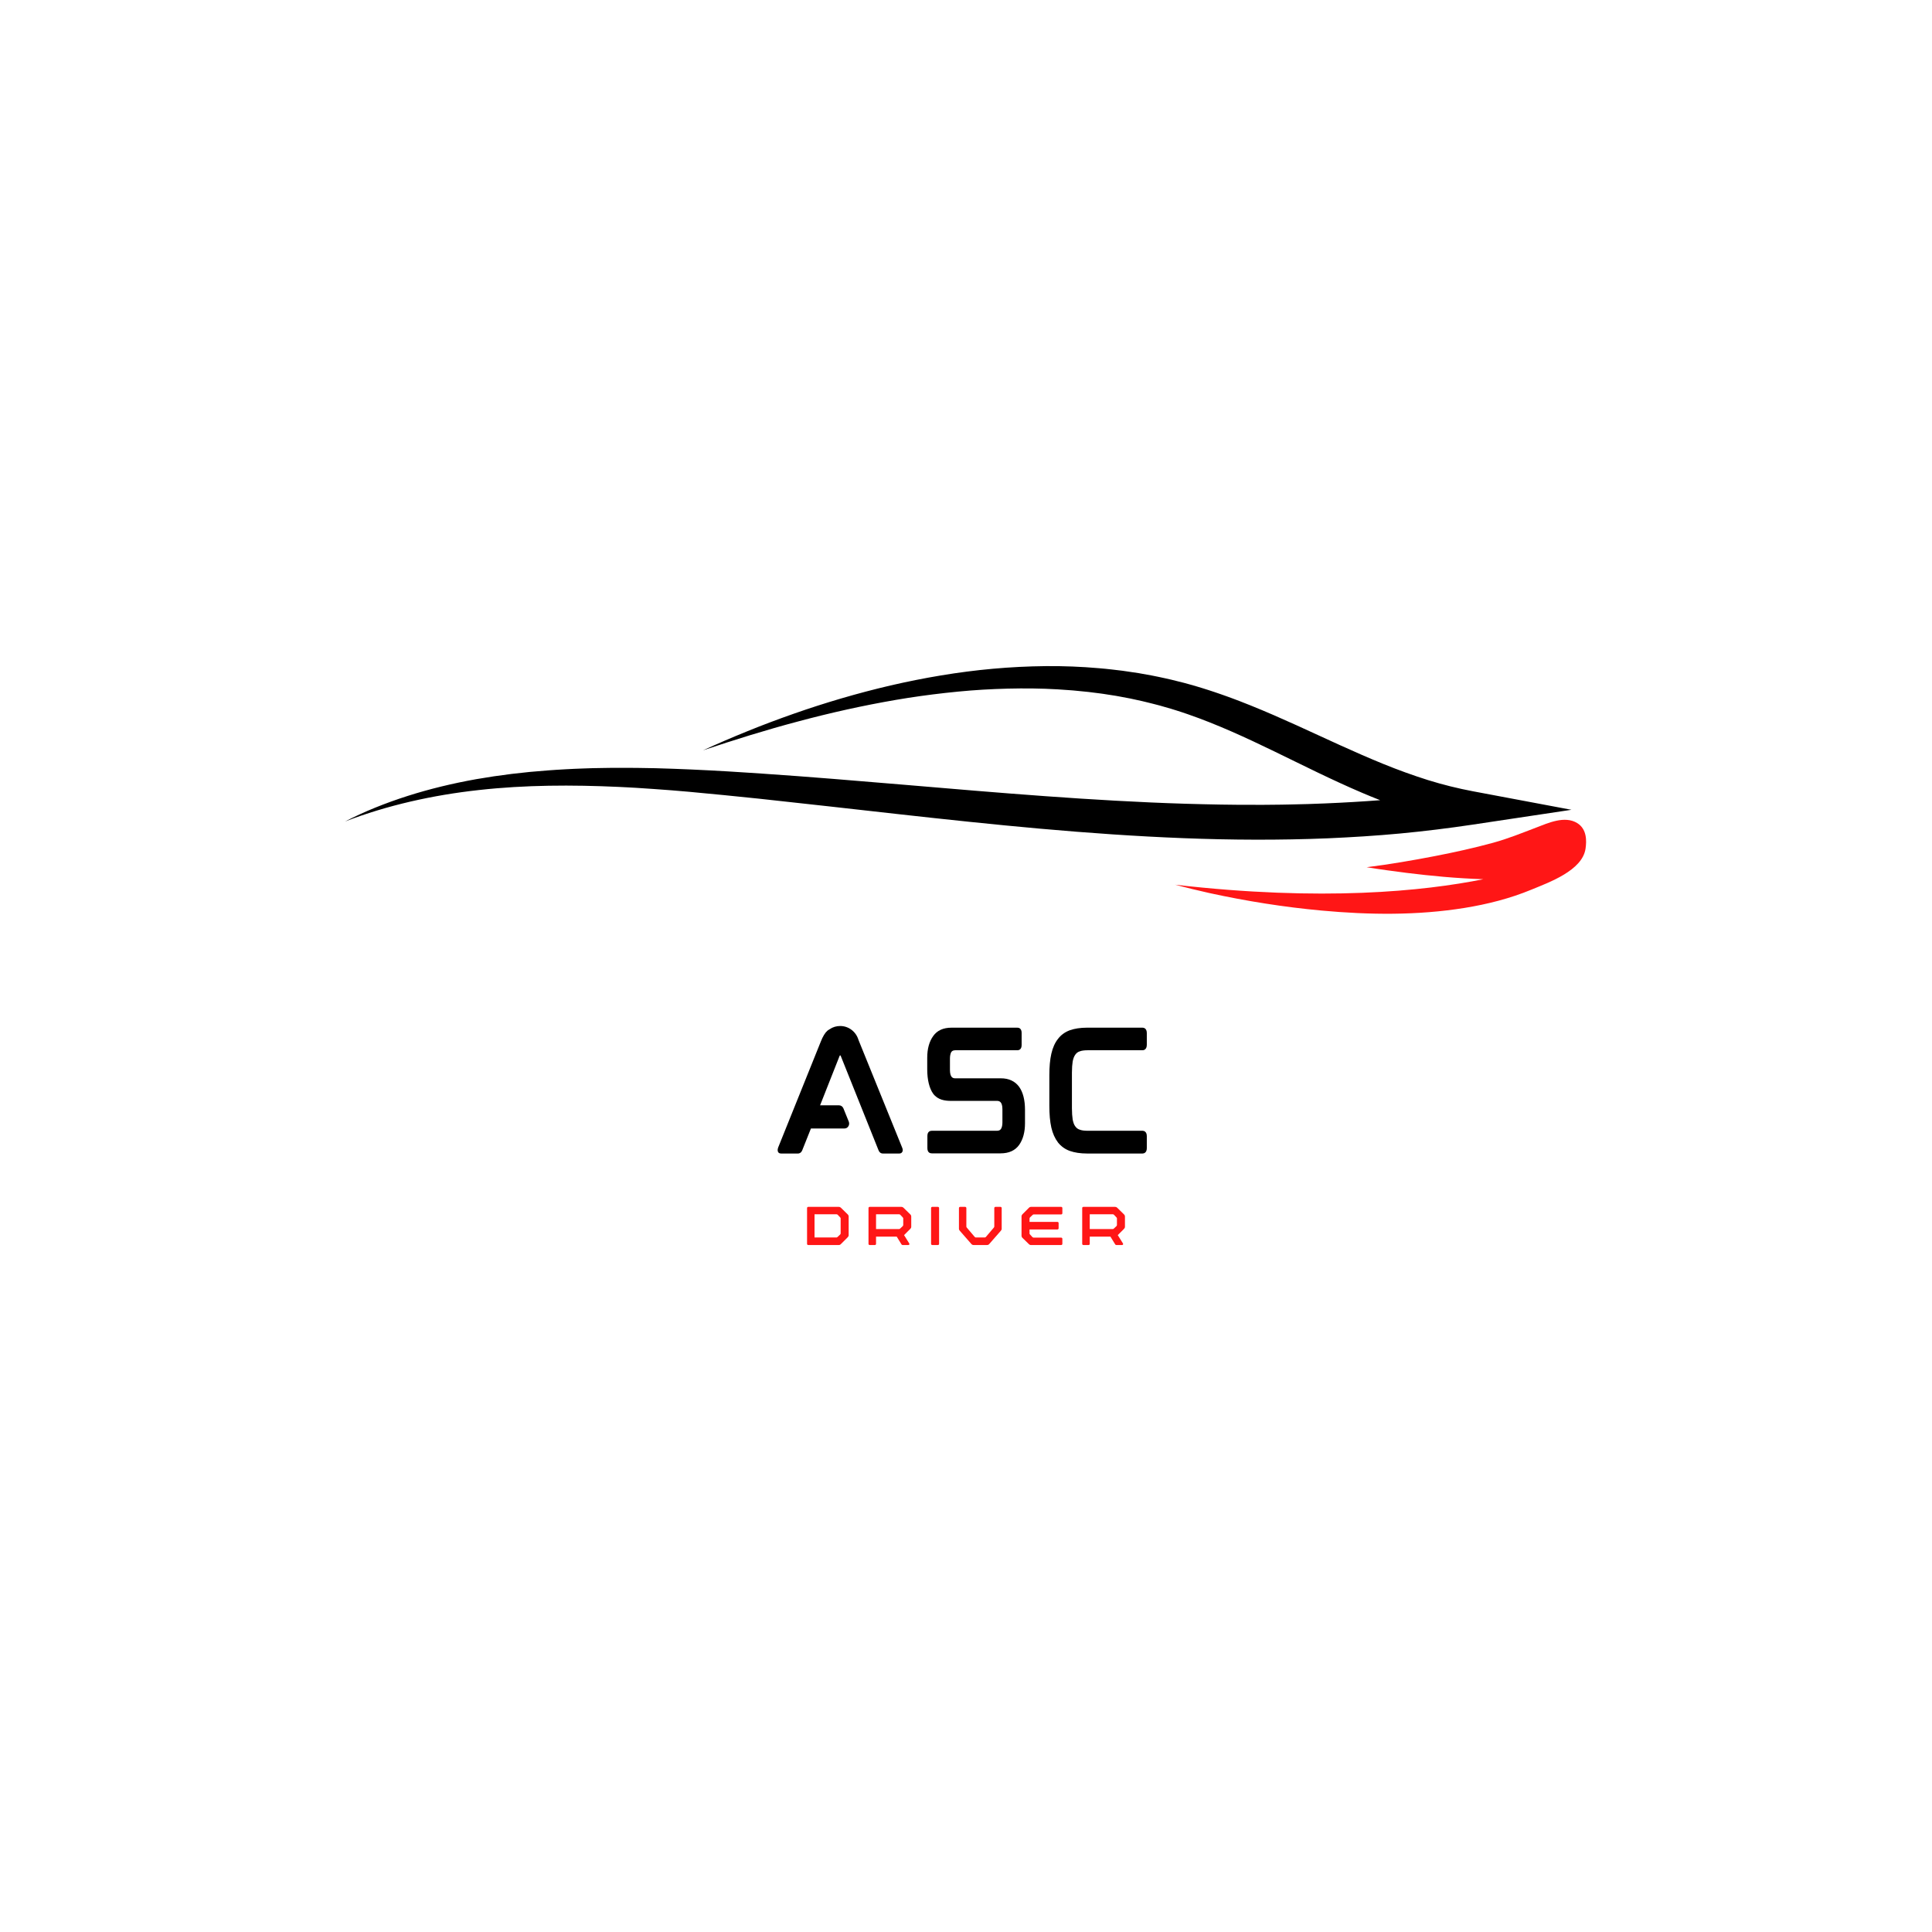
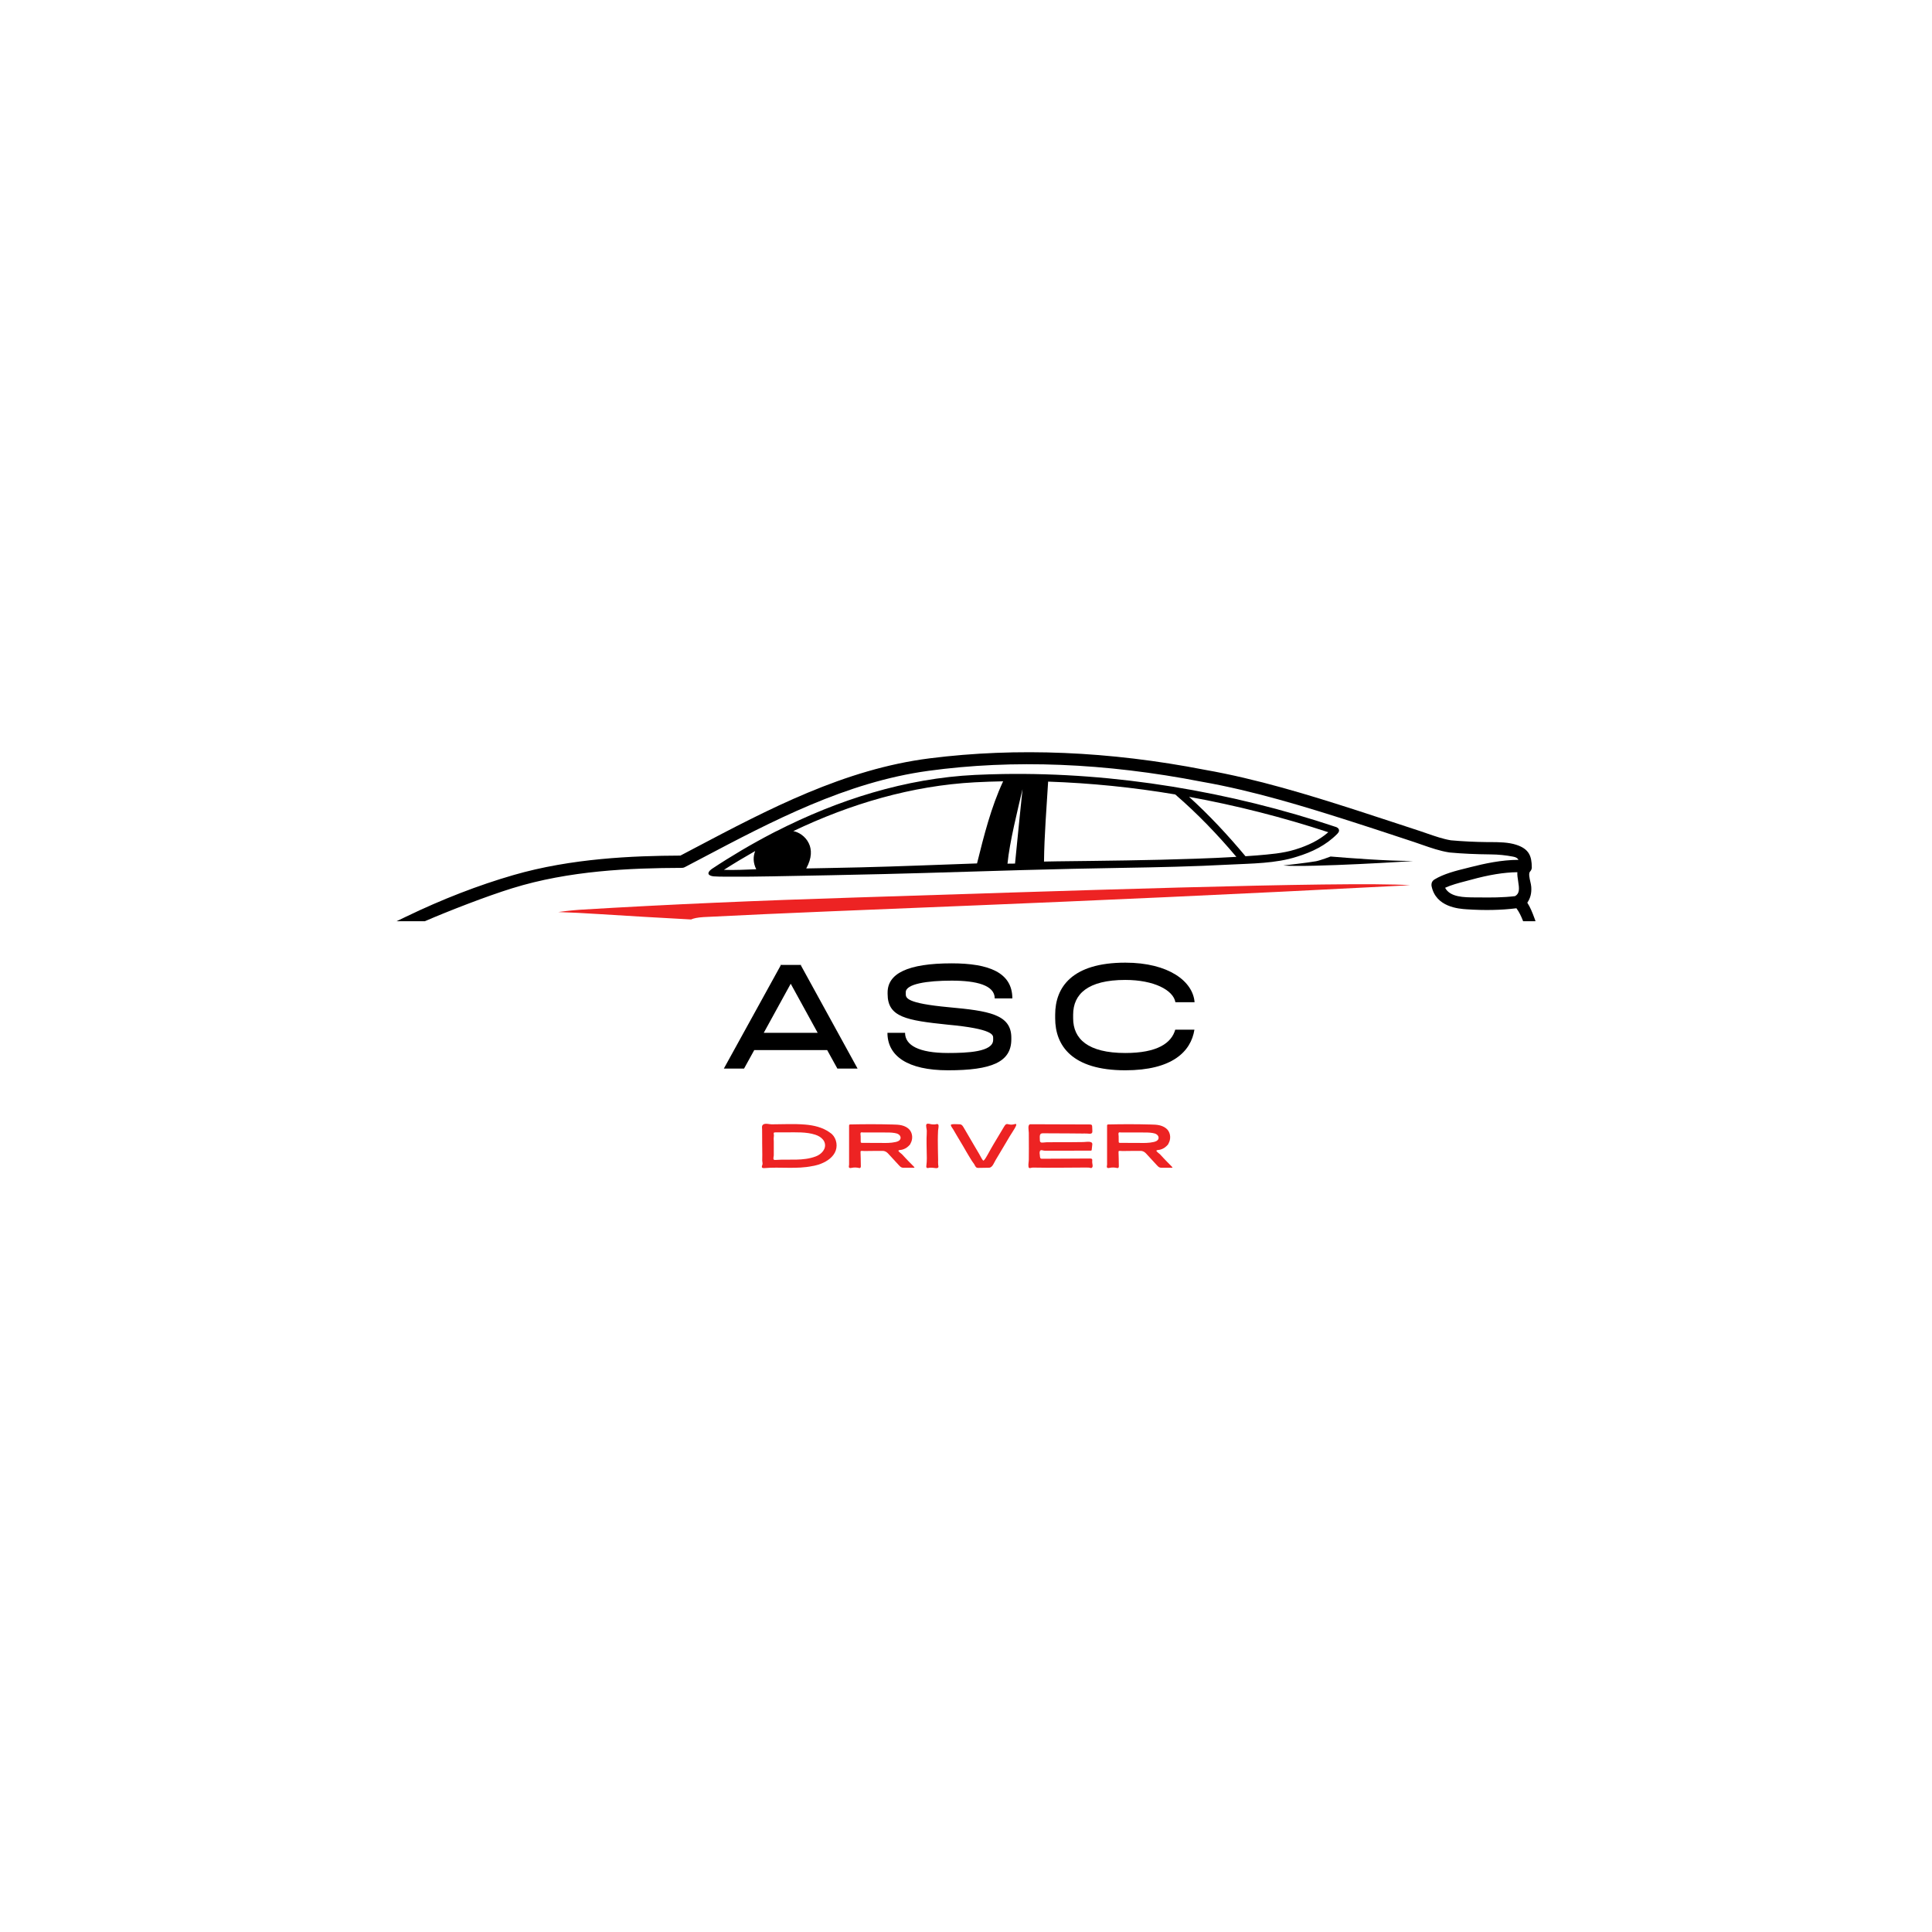
<svg xmlns="http://www.w3.org/2000/svg" width="500" zoomAndPan="magnify" viewBox="0 0 375 375" height="500" preserveAspectRatio="xMidYMid meet" version="1.0">
  <defs>
    <g />
-     <clipPath id="e7e8a56858">
-       <path d="M 66.883 129.266 L 306 129.266 L 306 163 L 66.883 163 Z M 66.883 129.266 " clip-rule="nonzero" />
+     <clipPath id="0175196ff3">
+       <path d="M 108 171 L 274 171 L 274 178.809 L 108 178.809 Z M 108 171 " clip-rule="nonzero" />
+     </clipPath>
+     <clipPath id="c50673c5d2">
+       <path d="M 76.766 146 L 298.016 146 L 298.016 178.809 L 76.766 178.809 Z M 76.766 146 " clip-rule="nonzero" />
    </clipPath>
  </defs>
-   <g clip-path="url(#e7e8a56858)">
-     <path fill="#000000" d="M 285.941 153.594 C 282.969 153.035 280.027 152.301 277.133 151.402 C 274.242 150.492 271.387 149.453 268.559 148.305 C 265.734 147.152 262.926 145.922 260.113 144.645 L 251.605 140.75 C 248.73 139.449 245.809 138.164 242.797 136.949 C 242.043 136.648 241.293 136.34 240.523 136.051 L 239.371 135.617 L 238.211 135.191 C 237.441 134.906 236.645 134.645 235.863 134.371 C 235.469 134.234 235.066 134.109 234.672 133.977 C 234.27 133.852 233.879 133.715 233.473 133.598 C 232.664 133.352 231.863 133.102 231.039 132.879 C 230.629 132.766 230.223 132.648 229.809 132.539 L 228.566 132.23 C 227.738 132.023 226.914 131.809 226.07 131.637 L 224.812 131.367 C 224.395 131.277 223.977 131.184 223.551 131.113 L 221.012 130.656 L 218.453 130.277 C 218.242 130.246 218.027 130.211 217.816 130.184 L 217.172 130.109 L 215.887 129.957 C 215.457 129.91 215.031 129.852 214.598 129.816 L 213.309 129.699 C 209.871 129.398 206.414 129.262 202.977 129.293 C 199.539 129.328 196.117 129.5 192.727 129.805 C 185.941 130.414 179.309 131.562 172.855 133.047 C 166.414 134.551 160.148 136.402 154.082 138.527 C 151.051 139.594 148.059 140.711 145.125 141.906 C 142.184 143.094 139.293 144.34 136.449 145.641 C 142.535 143.605 148.664 141.684 154.906 140.035 C 161.137 138.363 167.469 136.953 173.863 135.852 C 177.059 135.301 180.277 134.859 183.504 134.496 C 185.113 134.309 186.73 134.168 188.348 134.031 L 190.77 133.863 C 191.578 133.809 192.391 133.785 193.199 133.742 C 196.43 133.609 199.66 133.578 202.871 133.688 L 205.273 133.801 C 206.074 133.848 206.871 133.914 207.668 133.969 L 208.266 134.012 L 210.047 134.188 C 210.441 134.227 210.84 134.258 211.234 134.305 L 213.594 134.602 C 213.988 134.645 214.375 134.719 214.766 134.777 L 215.934 134.957 L 216.516 135.047 C 216.711 135.078 216.902 135.117 217.098 135.152 L 219.406 135.586 L 221.688 136.086 C 222.07 136.164 222.441 136.266 222.816 136.359 L 223.941 136.641 C 224.695 136.816 225.43 137.039 226.168 137.25 L 227.273 137.566 C 227.641 137.672 228.004 137.793 228.367 137.906 C 229.098 138.129 229.816 138.383 230.539 138.625 C 236.305 140.621 241.816 143.168 247.348 145.848 C 252.879 148.527 258.441 151.352 264.414 153.895 C 265.559 154.383 266.715 154.855 267.891 155.316 C 264.352 155.586 260.805 155.793 257.246 155.941 L 253.867 156.066 L 250.484 156.148 C 249.359 156.184 248.227 156.184 247.098 156.199 L 245.406 156.215 C 244.84 156.223 244.273 156.215 243.711 156.215 C 239.188 156.234 234.656 156.141 230.121 156.008 C 225.59 155.875 221.051 155.664 216.508 155.414 C 211.965 155.16 207.422 154.871 202.871 154.535 C 193.773 153.883 184.668 153.094 175.531 152.324 C 166.398 151.555 157.234 150.785 148.035 150.164 L 144.586 149.938 C 143.434 149.859 142.281 149.785 141.129 149.719 C 138.824 149.582 136.512 149.465 134.195 149.359 C 133.035 149.305 131.875 149.266 130.715 149.219 L 127.23 149.109 C 126.066 149.086 124.906 149.062 123.742 149.051 L 121.992 149.039 C 121.41 149.031 120.828 149.031 120.246 149.035 C 119.078 149.043 117.914 149.039 116.746 149.07 L 114.996 149.102 C 114.414 149.117 113.828 149.137 113.246 149.16 L 111.5 149.227 L 109.75 149.316 C 108.586 149.371 107.422 149.461 106.258 149.543 C 101.605 149.879 96.98 150.441 92.43 151.238 C 87.883 152.051 83.426 153.121 79.148 154.484 C 74.871 155.848 70.762 157.492 66.969 159.453 C 75.168 156.297 84.008 154.324 92.969 153.344 C 101.949 152.344 111.047 152.324 120.098 152.738 C 120.664 152.758 121.23 152.789 121.797 152.824 L 123.496 152.918 C 124.629 152.984 125.762 153.07 126.891 153.145 L 130.289 153.395 C 131.422 153.492 132.551 153.578 133.684 153.68 C 135.949 153.883 138.211 154.098 140.48 154.328 C 142.746 154.547 145.016 154.785 147.285 155.02 C 156.355 155.988 165.43 157.031 174.535 158.043 C 192.734 160.066 211.09 161.965 229.711 162.688 C 239.012 163.051 248.379 163.098 257.742 162.715 C 262.426 162.508 267.109 162.219 271.777 161.781 C 276.445 161.336 281.098 160.77 285.719 160.078 L 305.016 157.18 Z M 285.941 153.594 " fill-opacity="1" fill-rule="nonzero" />
+   <g clip-path="url(#0175196ff3)">
+     <path fill="#ed2323" d="M 116.117 177.414 C 122.133 177.789 128.133 178.156 134.137 178.469 C 134.648 178.234 135.41 178.082 136.543 178.008 C 167.406 176.43 202.008 175.547 273.688 171.82 C 261.23 170.984 202.34 173.066 165.488 174.223 C 147.793 174.777 130.09 175.516 112.414 176.59 C 112.09 176.598 110.32 176.762 108.355 177.027 C 110.957 177.113 113.551 177.246 116.117 177.414 Z M 116.117 177.414 " fill-opacity="1" fill-rule="nonzero" />
  </g>
-   <path fill="#ff1616" d="M 234.738 173.34 C 241.93 174.91 249.223 176.07 256.551 176.742 C 265.746 177.586 275.113 177.703 284.25 176.23 C 288.691 175.512 293.094 174.402 297.258 172.676 C 300.676 171.262 307.141 168.965 307.754 164.719 C 307.973 163.215 308.031 160.938 306.141 159.762 C 303.699 158.25 300.43 159.773 298.145 160.641 C 295.418 161.68 292.73 162.781 289.789 163.586 C 286.109 164.594 282.305 165.43 278.465 166.176 C 274.133 167.012 269.723 167.766 265.27 168.328 C 267.469 168.695 271.121 169.188 273.094 169.434 C 275.457 169.727 277.832 169.984 280.219 170.191 C 282.727 170.41 285.324 170.57 287.918 170.656 C 276.363 172.977 256.688 175.012 228.074 171.723 C 230.32 172.301 232.566 172.863 234.738 173.34 Z M 234.738 173.34 " fill-opacity="1" fill-rule="nonzero" />
+   <g clip-path="url(#c50673c5d2)">
+     <path fill="#000000" d="M 297.824 178.188 C 297.438 177.148 297.043 176.133 296.449 175.211 C 297.055 174.328 297.301 173.348 297.215 172.141 C 297.18 171.801 297.121 171.469 297.035 171.137 C 296.875 170.449 296.664 169.5 296.98 169.176 L 297.016 169.137 C 297.148 168.996 297.238 168.832 297.285 168.645 C 297.301 168.57 297.312 168.5 297.32 168.434 L 297.32 168.34 C 297.301 166.184 296.801 164.785 294.32 163.977 C 292.758 163.465 290.918 163.457 289.293 163.449 L 288.633 163.449 C 286.258 163.426 283.887 163.305 281.633 163.105 C 280.102 162.855 278.555 162.316 277.059 161.801 C 276.57 161.625 276.086 161.461 275.605 161.301 C 274.094 160.812 272.578 160.309 271.066 159.809 C 268.527 158.973 265.895 158.105 263.293 157.27 C 253.988 154.277 244.039 151.207 233.832 149.414 C 215.332 145.809 197.379 145.059 180.484 147.188 C 163.91 149.277 149.125 157.078 134.832 164.613 L 132.066 166.07 C 122.887 166.109 110.938 166.582 99.652 169.852 C 92.848 171.82 85.844 174.535 78.82 177.922 L 76.93 178.832 L 82.434 178.82 L 82.52 178.785 C 87.137 176.789 94.426 173.957 99.434 172.406 C 110.492 168.977 122.285 168.484 132.359 168.453 C 132.555 168.453 132.738 168.41 132.91 168.32 L 132.941 168.301 C 133.977 167.758 135.008 167.219 136.035 166.676 C 149.895 159.363 164.23 151.805 180.188 149.621 C 196.664 147.367 214.523 148.078 233.289 151.738 C 243.305 153.496 253.277 156.566 262.633 159.559 C 265.477 160.465 268.355 161.414 271.141 162.336 L 274.504 163.445 L 276.074 163.988 C 277.738 164.566 279.465 165.168 281.211 165.441 L 281.297 165.453 L 281.43 165.473 C 283.797 165.691 286.395 165.812 289.387 165.84 C 290.84 165.852 292.285 166 293.711 166.277 C 294.289 166.383 294.582 166.59 294.734 166.895 C 291.418 166.906 288.191 167.609 285.445 168.305 L 284.68 168.5 C 282.609 169.008 280.262 169.594 278.422 170.707 C 278.066 170.926 277.859 171.277 277.852 171.637 C 277.84 171.762 277.848 171.887 277.871 172.012 C 278.707 176.086 283.172 176.391 284.637 176.492 C 288.133 176.73 291.398 176.664 294.336 176.293 C 294.891 177.039 295.262 177.871 295.527 178.535 L 295.648 178.832 L 298.062 178.832 Z M 294.07 173.938 C 291.754 174.223 289.348 174.223 286.875 174.188 L 286.336 174.188 C 284.152 174.176 281.473 174.164 280.492 172.32 C 281.699 171.762 283.078 171.402 284.414 171.051 L 285.469 170.773 C 288.996 169.797 291.895 169.328 294.516 169.293 C 294.48 169.852 294.582 170.449 294.672 171.039 C 294.906 172.492 294.984 173.426 294.07 173.938 Z M 294.07 173.938 " fill-opacity="1" fill-rule="nonzero" />
+   </g>
+   <path fill="#000000" d="M 258.266 166.25 C 258.266 166.25 256.305 167 255.449 167.164 C 254.008 167.438 249.074 167.992 249.074 167.992 C 254.035 168.418 275.086 167.113 274.164 167.113 C 269.191 167.113 262.141 166.574 258.266 166.25 Z M 258.266 166.25 " fill-opacity="1" fill-rule="nonzero" />
+   <path fill="#000000" d="M 259.566 161.852 C 260.348 161.055 259.586 160.613 259.375 160.539 C 238.812 153.652 216.488 149.887 194.688 150.238 C 192.875 150.273 191.066 150.324 189.266 150.41 C 175.809 151.062 162.672 155.227 150.645 161.363 L 150.625 161.363 C 150.395 161.473 150.16 161.594 149.941 161.715 C 145.891 163.824 141.961 166.141 138.156 168.664 C 137.148 169.398 137.359 169.949 138.473 170.098 C 139.727 170.195 141.691 170.148 143.258 170.164 C 145.219 170.191 153.055 170.051 161.156 169.883 C 168.203 169.738 175.445 169.574 179.211 169.453 C 192.059 169.062 204.879 168.656 217.734 168.453 C 224.699 168.34 231.664 168.191 238.613 167.82 C 242.887 167.598 247.633 167.617 251.738 166.281 C 254.703 165.375 257.371 164.074 259.566 161.852 Z M 140.512 168.836 C 142.496 167.57 144.52 166.355 146.578 165.184 C 146.16 166.258 146.16 167.457 146.785 168.723 C 144.723 168.789 142.594 168.922 140.512 168.836 Z M 189.641 167.59 C 182.105 167.848 174.57 168.172 167.027 168.352 L 161.133 168.477 L 156.488 168.566 C 157.621 166.523 157.57 164.883 156.992 163.691 C 156.324 162.277 154.949 161.48 153.977 161.32 C 165.059 156.023 176.996 152.492 189.254 151.844 C 191.066 151.75 192.891 151.684 194.707 151.652 C 192.363 156.672 190.973 162.242 189.641 167.59 Z M 197.016 167.621 L 195.555 167.637 C 195.941 163.535 197.539 157.168 198.473 153.164 C 198.473 153.164 197.387 163.648 197.016 167.621 Z M 232.066 166.676 C 223.094 166.992 214.113 167.078 205.141 167.184 L 202.641 167.23 C 202.699 162.051 203.137 156.879 203.441 151.711 C 211.723 151.992 219.949 152.824 228.121 154.203 C 228.137 154.223 228.156 154.242 228.176 154.258 C 232.418 157.914 236.352 162.023 239.98 166.316 C 237.34 166.477 234.699 166.582 232.066 166.676 Z M 243.926 166.039 C 243.203 166.098 242.473 166.145 241.746 166.195 C 238.367 162.145 234.723 158.219 230.793 154.664 C 239.961 156.336 248.969 158.625 257.824 161.535 C 255.957 163.16 253.781 164.16 251.367 164.902 C 248.953 165.645 246.395 165.824 243.926 166.039 Z M 243.926 166.039 " fill-opacity="1" fill-rule="nonzero" />
  <g fill="#000000" fill-opacity="1">
-     <g transform="translate(148.5491, 223.8652)">
+     <g transform="translate(140.3324, 207.4064)">
      <g>
-         <path d="M 18.234 -21.641 C 18.176 -21.789 18.117 -21.965 18.059 -22.086 C 17.586 -23.625 16.164 -24.719 14.535 -24.719 C 13.797 -24.719 13.086 -24.512 12.492 -24.098 C 12.316 -24.008 12.168 -23.891 12.047 -23.801 C 11.605 -23.418 11.16 -22.707 10.746 -21.641 L 2.488 -1.125 C 2.398 -0.859 2.367 -0.594 2.426 -0.414 C 2.457 -0.238 2.605 0.031 3.078 0.031 L 6.336 0.031 C 6.719 0.031 7.016 -0.207 7.164 -0.594 L 8.852 -4.824 L 15.336 -4.824 C 15.66 -4.824 15.957 -4.973 16.105 -5.238 C 16.281 -5.477 16.312 -5.801 16.223 -6.098 L 15.156 -8.734 C 15.008 -9.09 14.684 -9.324 14.297 -9.324 L 10.629 -9.324 L 14.418 -18.918 C 14.445 -18.977 14.477 -19.004 14.477 -19.004 L 14.594 -19.004 C 14.594 -19.004 14.594 -19.004 14.625 -18.945 L 21.965 -0.621 C 22.113 -0.207 22.41 0.031 22.824 0.031 L 25.992 0.031 C 26.465 0.031 26.582 -0.266 26.645 -0.414 C 26.703 -0.594 26.672 -0.859 26.555 -1.125 Z M 18.234 -21.641 " />
+         <path d="M 22.199 0 L 26.121 0 L 15.125 -20.02 L 15.156 -20.121 L 11.133 -20.121 L 11.199 -20.02 L 0.168 0 L 4.09 0 L 6.07 -3.59 L 20.219 -3.59 Z M 7.914 -6.941 L 13.145 -16.465 L 18.375 -6.941 Z M 7.914 -6.941 " />
      </g>
    </g>
  </g>
  <g fill="#000000" fill-opacity="1">
-     <g transform="translate(177.6075, 223.8652)">
+     <g transform="translate(169.5689, 207.4064)">
      <g>
-         <path d="M 16.668 -14.566 L 7.785 -14.566 C 7.34 -14.566 6.777 -14.742 6.777 -16.191 L 6.777 -18.383 C 6.777 -18.918 6.867 -19.332 7.016 -19.629 C 7.133 -19.805 7.312 -20.012 7.816 -20.012 L 19.863 -20.012 C 20.102 -20.012 20.691 -20.102 20.691 -21.02 L 20.691 -23.387 C 20.691 -24.305 20.102 -24.395 19.863 -24.395 L 7.105 -24.395 C 5.477 -24.395 4.293 -23.859 3.523 -22.766 C 2.754 -21.699 2.367 -20.277 2.367 -18.562 L 2.367 -16.312 C 2.367 -14.27 2.781 -12.609 3.523 -11.574 C 4.441 -10.359 5.801 -10.184 7.047 -10.184 L 15.926 -10.184 C 16.371 -10.184 16.961 -10.008 16.961 -8.555 L 16.961 -6.008 C 16.961 -5.477 16.875 -5.062 16.695 -4.766 C 16.578 -4.59 16.398 -4.383 15.898 -4.383 L 3.258 -4.383 C 2.988 -4.383 2.398 -4.293 2.398 -3.375 L 2.398 -1.008 C 2.398 -0.09 2.988 0 3.258 0 L 16.609 0 C 18.234 0 19.449 -0.562 20.219 -1.656 C 20.961 -2.723 21.344 -4.113 21.344 -5.832 L 21.344 -8.438 C 21.344 -10.359 20.961 -11.871 20.191 -12.938 C 19.391 -14.004 18.207 -14.566 16.668 -14.566 Z M 16.668 -14.566 " />
+         <path d="M 23.508 -13.613 L 26.926 -13.613 C 26.926 -18.645 22.367 -20.422 15.156 -20.422 C 6.605 -20.422 2.715 -18.441 2.715 -14.754 L 2.715 -14.484 C 2.715 -9.961 6.371 -9.355 14.418 -8.516 C 23.172 -7.711 23.203 -6.504 23.203 -5.969 L 23.203 -5.566 C 23.203 -3.219 18.176 -3.02 14.453 -3.02 C 8.754 -3.02 6.102 -4.527 6.102 -6.941 L 2.684 -6.941 C 2.684 -2.449 6.574 0.336 14.453 0.336 C 22.871 0.336 26.727 -1.242 26.727 -5.668 L 26.727 -6.004 C 26.727 -10.562 22.23 -11.199 14.621 -11.902 C 6.27 -12.676 6.238 -13.715 6.238 -14.52 L 6.238 -14.82 C 6.238 -16.43 10.395 -17.066 15.156 -17.066 C 19.918 -17.066 23.508 -16.195 23.508 -13.613 Z M 23.508 -13.613 " />
      </g>
    </g>
  </g>
  <g fill="#000000" fill-opacity="1">
-     <g transform="translate(201.3098, 223.8652)">
+     <g transform="translate(202.1246, 207.4064)">
      <g>
-         <path d="M 20.457 -24.395 L 9.68 -24.395 C 8.379 -24.395 7.254 -24.215 6.336 -23.891 C 5.387 -23.535 4.617 -22.973 4.055 -22.23 C 3.465 -21.492 3.02 -20.516 2.754 -19.332 C 2.488 -18.176 2.367 -16.754 2.367 -15.129 L 2.367 -9.266 C 2.367 -7.609 2.488 -6.188 2.754 -5.004 C 3.02 -3.848 3.465 -2.871 4.055 -2.102 C 4.648 -1.363 5.418 -0.801 6.336 -0.473 C 7.254 -0.148 8.379 0.031 9.68 0.031 L 20.457 0.031 C 20.691 0.031 21.285 -0.09 21.285 -1.008 L 21.285 -3.344 C 21.285 -4.262 20.691 -4.383 20.457 -4.383 L 9.828 -4.383 C 9.207 -4.383 8.672 -4.441 8.289 -4.59 C 7.902 -4.707 7.637 -4.914 7.402 -5.238 C 7.164 -5.535 7.016 -5.98 6.898 -6.543 C 6.809 -7.133 6.75 -7.875 6.75 -8.762 L 6.75 -15.66 C 6.75 -16.547 6.809 -17.289 6.898 -17.852 C 7.016 -18.414 7.164 -18.828 7.402 -19.152 C 7.637 -19.48 7.902 -19.688 8.289 -19.805 C 8.672 -19.953 9.207 -20.012 9.828 -20.012 L 20.457 -20.012 C 20.691 -20.012 21.285 -20.129 21.285 -21.078 L 21.285 -23.355 C 21.285 -24.273 20.691 -24.395 20.457 -24.395 Z M 20.457 -24.395 " />
+         <path d="M 16.297 0.336 C 25.383 0.336 29.039 -3.285 29.711 -7.543 L 25.988 -7.543 C 25.25 -4.93 22.5 -3.02 16.297 -3.02 C 9.02 -3.02 6.172 -5.77 6.172 -9.758 L 6.172 -10.461 C 6.172 -14.453 9.02 -17.203 16.297 -17.203 C 21.863 -17.203 25.617 -15.223 26.02 -12.875 L 29.742 -12.875 C 29.441 -16.898 24.746 -20.555 16.297 -20.555 C 5.934 -20.555 2.684 -15.762 2.684 -10.461 L 2.684 -9.758 C 2.684 -4.461 5.934 0.336 16.297 0.336 Z M 16.297 0.336 " />
      </g>
    </g>
  </g>
-   <g fill="#ff1616" fill-opacity="1">
-     <g transform="translate(156.2044, 241.6591)">
+   <g fill="#ed2323" fill-opacity="1">
+     <g transform="translate(146.7955, 226.6416)">
      <g>
-         <path d="M 8.34 -5.941 L 7.008 -7.246 C 6.902 -7.348 6.77 -7.406 6.621 -7.406 L 0.668 -7.406 C 0.547 -7.406 0.445 -7.305 0.445 -7.188 L 0.445 -0.223 C 0.445 -0.105 0.547 0 0.668 0 L 6.578 0 C 6.758 0 6.875 -0.043 7.008 -0.18 L 8.34 -1.512 C 8.43 -1.602 8.52 -1.75 8.52 -1.895 L 8.52 -5.496 C 8.52 -5.688 8.461 -5.824 8.34 -5.941 Z M 6.965 -2.281 C 6.965 -2.18 6.934 -2.105 6.859 -2.031 L 6.387 -1.586 C 6.297 -1.496 6.238 -1.465 6.164 -1.465 L 1.895 -1.465 L 1.895 -5.969 L 6.148 -5.969 C 6.254 -5.969 6.328 -5.941 6.398 -5.867 L 6.844 -5.395 L 6.918 -5.305 C 6.949 -5.258 6.965 -5.215 6.965 -5.156 Z M 6.965 -2.281 " />
+         <path d="M 1.152 0.012 C 0.961 -0.156 1.188 -0.48 1.211 -0.695 C 1.234 -0.926 1.152 -1.141 1.152 -1.379 C 1.152 -1.766 1.164 -2.148 1.164 -2.52 C 1.152 -3.277 1.141 -4.043 1.141 -4.801 L 1.141 -5.398 C 1.141 -6.086 1.129 -6.758 1.129 -7.441 C 1.117 -7.766 1.031 -8.148 1.332 -8.363 C 1.754 -8.676 2.508 -8.41 2.988 -8.41 C 5.148 -8.41 7.32 -8.543 9.48 -8.363 C 11.113 -8.23 12.863 -7.836 14.207 -6.863 C 14.375 -6.73 14.555 -6.637 14.699 -6.492 C 15.637 -5.578 15.863 -4.031 15.227 -2.879 C 14.594 -1.715 13.309 -0.996 12.086 -0.59 C 11.891 -0.527 11.688 -0.48 11.496 -0.434 C 11.293 -0.371 11.102 -0.348 10.895 -0.312 C 7.871 0.324 4.633 -0.18 1.559 0.086 C 1.465 0.086 1.355 0.098 1.262 0.059 C 1.211 0.047 1.188 0.023 1.152 0.012 Z M 3.395 -1.57 C 3.48 -1.488 3.637 -1.488 3.758 -1.5 C 6.359 -1.691 9.07 -1.234 11.578 -2.195 C 12.66 -2.605 13.691 -3.684 13.246 -4.922 C 13.188 -5.113 13.078 -5.281 12.949 -5.438 C 12.551 -5.914 12.035 -6.203 11.449 -6.395 C 9.719 -6.961 7.703 -6.852 5.914 -6.852 L 3.793 -6.852 C 3.18 -6.852 3.422 -6.66 3.422 -6.238 C 3.422 -5.953 3.371 -5.953 3.371 -5.664 C 3.371 -5.363 3.395 -5.363 3.395 -5.074 C 3.395 -4.789 3.395 -4.789 3.395 -4.488 L 3.395 -2.375 C 3.395 -2.172 3.238 -1.738 3.383 -1.586 C 3.383 -1.57 3.395 -1.57 3.395 -1.57 Z M 3.395 -1.57 " />
      </g>
    </g>
  </g>
-   <g fill="#ff1616" fill-opacity="1">
-     <g transform="translate(168.1296, 241.6591)">
+   <g fill="#ed2323" fill-opacity="1">
+     <g transform="translate(163.6075, 226.6416)">
      <g>
-         <path d="M 8.562 -5.941 L 7.23 -7.246 C 7.125 -7.348 6.992 -7.406 6.844 -7.406 L 0.668 -7.406 C 0.547 -7.406 0.445 -7.305 0.445 -7.188 L 0.445 -0.223 C 0.445 -0.105 0.547 0 0.668 0 L 1.688 0 C 1.809 0 1.91 -0.105 1.91 -0.223 L 1.91 -1.629 L 5.926 -1.629 L 6.844 -0.133 C 6.902 -0.043 6.977 0 7.066 0 L 8.18 0 C 8.355 0 8.445 -0.164 8.355 -0.312 L 7.348 -1.926 L 8.562 -3.141 C 8.652 -3.23 8.742 -3.379 8.742 -3.527 L 8.742 -5.496 C 8.742 -5.688 8.684 -5.824 8.562 -5.941 Z M 1.91 -5.969 L 6.371 -5.969 C 6.473 -5.969 6.547 -5.941 6.621 -5.867 L 7.066 -5.395 L 7.141 -5.305 C 7.172 -5.258 7.188 -5.215 7.188 -5.156 L 7.188 -3.91 C 7.188 -3.809 7.156 -3.734 7.082 -3.66 L 6.609 -3.215 C 6.52 -3.125 6.461 -3.098 6.387 -3.098 L 1.91 -3.098 Z M 1.91 -5.969 " />
+         <path d="M 13.5 -0.48 C 13.031 -0.949 12.562 -1.414 12.121 -1.895 C 11.891 -2.125 11.688 -2.363 11.473 -2.594 C 11.258 -2.797 10.992 -2.953 10.812 -3.191 C 10.789 -3.227 10.766 -3.266 10.777 -3.301 C 10.789 -3.422 11.352 -3.457 11.461 -3.48 C 11.711 -3.551 11.977 -3.637 12.203 -3.781 C 12.383 -3.887 12.562 -4.02 12.719 -4.176 C 12.805 -4.273 13.117 -4.535 13.117 -4.68 C 13.598 -5.496 13.559 -6.613 12.949 -7.344 C 12.574 -7.789 12.012 -8.062 11.449 -8.207 C 10.871 -8.352 10.273 -8.363 9.684 -8.375 C 6.949 -8.449 4.199 -8.449 1.465 -8.387 C 1.379 -8.387 1.297 -8.387 1.246 -8.328 C 1.199 -8.281 1.199 -8.195 1.199 -8.137 L 1.199 -3.828 C 1.199 -3.109 1.199 -2.387 1.199 -1.68 L 1.199 -0.602 C 1.199 -0.383 1.031 -0.023 1.332 0.059 C 1.465 0.098 1.586 0.059 1.715 0.035 C 2.16 -0.059 2.629 -0.047 3.07 0.047 C 3.156 0.07 3.238 0.098 3.312 0.07 C 3.469 0.012 3.492 -0.191 3.48 -0.348 C 3.48 -0.84 3.469 -1.332 3.457 -1.812 C 3.445 -2.062 3.445 -2.316 3.434 -2.566 C 3.434 -2.734 3.434 -2.891 3.422 -3.059 C 3.422 -3.109 3.422 -3.168 3.457 -3.203 C 3.562 -3.312 4.008 -3.227 4.164 -3.227 C 4.441 -3.227 4.703 -3.238 4.98 -3.238 C 5.484 -3.238 5.988 -3.238 6.48 -3.254 L 7.414 -3.254 C 7.656 -3.266 7.895 -3.266 8.137 -3.18 C 8.484 -3.07 8.746 -2.785 8.988 -2.508 L 10.859 -0.48 C 11.016 -0.312 11.172 -0.133 11.387 -0.047 C 11.566 0.023 11.773 0.023 11.977 0.023 L 13.766 0.023 C 13.812 0.023 13.871 0.012 13.883 -0.023 C 13.895 -0.07 13.859 -0.098 13.836 -0.133 C 13.727 -0.254 13.609 -0.359 13.5 -0.48 Z M 7.32 -4.801 L 6.781 -4.801 C 5.762 -4.812 4.738 -4.812 3.719 -4.812 C 3.574 -4.812 3.457 -4.848 3.457 -5.004 C 3.457 -5.375 3.457 -5.734 3.445 -6.109 C 3.445 -6.266 3.336 -6.719 3.492 -6.816 C 3.562 -6.875 3.719 -6.84 3.816 -6.84 C 3.961 -6.84 4.105 -6.816 4.262 -6.828 L 4.883 -6.828 C 5.941 -6.84 6.984 -6.828 8.039 -6.828 C 8.699 -6.828 9.359 -6.84 10.02 -6.73 C 10.309 -6.684 10.609 -6.613 10.848 -6.434 C 11.09 -6.266 11.258 -5.953 11.184 -5.664 C 11.148 -5.473 10.992 -5.305 10.824 -5.195 C 10.645 -5.09 10.453 -5.027 10.246 -4.98 C 9.312 -4.766 8.305 -4.777 7.32 -4.801 Z M 7.32 -4.801 " />
      </g>
    </g>
  </g>
-   <g fill="#ff1616" fill-opacity="1">
-     <g transform="translate(180.2769, 241.6591)">
+   <g fill="#ed2323" fill-opacity="1">
+     <g transform="translate(178.6556, 226.6416)">
      <g>
-         <path d="M 0.668 0 L 1.777 0 C 1.895 0 2 -0.105 2 -0.223 L 2 -7.188 C 2 -7.305 1.895 -7.406 1.777 -7.406 L 0.668 -7.406 C 0.547 -7.406 0.445 -7.305 0.445 -7.188 L 0.445 -0.223 C 0.445 -0.105 0.547 0 0.668 0 Z M 0.668 0 " />
+         <path d="M 1.176 -8.426 C 1.188 -8.438 1.199 -8.461 1.223 -8.473 C 1.477 -8.652 2.027 -8.398 2.316 -8.398 C 2.473 -8.398 2.641 -8.375 2.797 -8.387 C 3.023 -8.398 3.312 -8.594 3.469 -8.34 C 3.613 -8.09 3.434 -7.488 3.422 -7.199 C 3.359 -5.941 3.371 -4.668 3.395 -3.406 L 3.434 -1.512 C 3.434 -1.199 3.406 -0.863 3.445 -0.562 C 3.457 -0.422 3.539 -0.191 3.457 -0.047 C 3.312 0.191 2.832 0.07 2.617 0.047 C 2.352 0.012 2.062 -0.012 1.801 0.012 C 1.609 0.035 1.262 0.18 1.164 -0.059 C 1.117 -0.168 1.141 -0.289 1.152 -0.395 C 1.285 -1.391 1.234 -2.387 1.211 -3.383 C 1.188 -4.164 1.188 -4.934 1.188 -5.711 C 1.199 -6.203 1.246 -6.695 1.234 -7.176 C 1.234 -7.453 0.996 -8.219 1.176 -8.426 Z M 1.176 -8.426 " />
      </g>
    </g>
  </g>
-   <g fill="#ff1616" fill-opacity="1">
-     <g transform="translate(185.6856, 241.6591)">
+   <g fill="#ed2323" fill-opacity="1">
+     <g transform="translate(183.8276, 226.6416)">
      <g>
-         <path d="M 8.52 -7.406 L 7.527 -7.406 C 7.406 -7.406 7.305 -7.305 7.305 -7.188 L 7.305 -3.613 C 7.305 -3.512 7.273 -3.453 7.199 -3.363 L 5.688 -1.586 L 5.602 -1.512 C 5.555 -1.48 5.512 -1.465 5.453 -1.465 L 3.734 -1.465 C 3.66 -1.465 3.613 -1.48 3.586 -1.512 L 3.496 -1.586 L 1.984 -3.363 C 1.91 -3.453 1.883 -3.512 1.883 -3.613 L 1.883 -7.188 C 1.883 -7.305 1.777 -7.406 1.66 -7.406 L 0.668 -7.406 C 0.547 -7.406 0.445 -7.305 0.445 -7.188 L 0.445 -3.156 C 0.445 -3.008 0.504 -2.891 0.609 -2.77 L 2.875 -0.18 C 2.992 -0.059 3.125 0 3.32 0 L 5.867 0 C 6.059 0 6.207 -0.059 6.312 -0.18 L 8.578 -2.77 C 8.684 -2.891 8.742 -3.008 8.742 -3.156 L 8.742 -7.188 C 8.742 -7.305 8.637 -7.406 8.52 -7.406 Z M 8.52 -7.406 " />
+         <path d="M 13.43 -8.387 C 13.402 -8.473 13.332 -8.508 13.164 -8.461 C 12.793 -8.34 12.395 -8.316 12.023 -8.398 C 11.867 -8.438 11.699 -8.484 11.531 -8.449 C 11.328 -8.387 11.195 -8.184 11.09 -8.004 C 10.402 -6.852 9.719 -5.711 9.035 -4.57 C 8.711 -4.031 8.41 -3.48 8.102 -2.93 C 7.98 -2.734 7.176 -1.141 6.984 -1.391 C 6.66 -1.777 6.492 -2.23 6.227 -2.664 L 5.207 -4.391 C 4.523 -5.543 3.852 -6.707 3.18 -7.859 C 3.07 -8.039 2.953 -8.219 2.773 -8.328 C 2.605 -8.426 2.398 -8.426 2.195 -8.426 C 1.789 -8.426 1.223 -8.496 0.828 -8.387 C 0.527 -8.293 1.055 -7.645 1.152 -7.488 C 1.367 -7.117 1.598 -6.73 1.812 -6.359 L 3.121 -4.164 C 3.492 -3.527 3.852 -2.879 4.234 -2.258 C 4.43 -1.934 4.633 -1.621 4.824 -1.297 C 4.98 -1.031 5.207 -0.816 5.34 -0.539 C 5.52 -0.191 5.629 0.059 6.059 0.047 L 8.148 0.012 C 8.809 0 9.121 -0.984 9.422 -1.477 C 9.863 -2.23 10.32 -2.977 10.766 -3.73 L 12.191 -6.133 C 12.48 -6.613 12.805 -7.066 13.078 -7.547 C 13.152 -7.68 13.465 -8.172 13.43 -8.387 Z M 13.43 -8.387 " />
      </g>
    </g>
  </g>
-   <g fill="#ff1616" fill-opacity="1">
-     <g transform="translate(197.833, 241.6591)">
+   <g fill="#ed2323" fill-opacity="1">
+     <g transform="translate(198.4916, 226.6416)">
      <g>
-         <path d="M 2.105 -5.379 L 2.578 -5.824 C 2.668 -5.91 2.727 -5.941 2.801 -5.941 L 8.148 -5.941 C 8.266 -5.941 8.371 -6.043 8.371 -6.164 L 8.371 -7.188 C 8.371 -7.305 8.266 -7.406 8.148 -7.406 L 2.312 -7.406 C 2.133 -7.406 2.016 -7.363 1.883 -7.23 L 0.621 -5.969 C 0.535 -5.883 0.445 -5.734 0.445 -5.586 L 0.445 -1.836 C 0.445 -1.645 0.504 -1.512 0.621 -1.395 L 1.883 -0.164 C 1.984 -0.059 2.117 0 2.266 0 L 8.148 0 C 8.266 0 8.371 -0.105 8.371 -0.223 L 8.371 -1.215 C 8.371 -1.332 8.266 -1.438 8.148 -1.438 L 2.816 -1.438 C 2.711 -1.438 2.637 -1.465 2.562 -1.539 L 2.043 -2.105 C 2.016 -2.148 2 -2.191 2 -2.254 L 2 -3.023 L 7.422 -3.023 C 7.543 -3.023 7.645 -3.125 7.645 -3.246 L 7.645 -4.266 C 7.645 -4.387 7.543 -4.488 7.422 -4.488 L 2 -4.488 L 2 -5.125 C 2 -5.23 2.031 -5.305 2.105 -5.379 Z M 2.105 -5.379 " />
+         <path d="M 1.199 0 C 1.164 -0.059 1.152 -0.133 1.141 -0.191 C 1.066 -0.66 1.199 -1.105 1.199 -1.57 C 1.211 -2.281 1.211 -2.988 1.211 -3.707 C 1.211 -4.727 1.211 -5.746 1.199 -6.77 C 1.199 -7.199 0.898 -8.426 1.523 -8.426 L 13.008 -8.387 C 13.164 -8.387 13.332 -8.375 13.43 -8.258 C 13.488 -8.172 13.5 -8.062 13.5 -7.957 L 13.535 -7.105 C 13.535 -6.961 13.535 -6.793 13.414 -6.695 C 13.199 -6.516 12.863 -6.59 12.613 -6.613 C 12.266 -6.637 11.902 -6.625 11.543 -6.625 C 10.691 -6.637 9.828 -6.637 8.977 -6.648 C 7.273 -6.66 5.578 -6.66 3.887 -6.672 C 3.145 -6.672 3.359 -5.879 3.348 -5.316 C 3.336 -5.137 3.422 -4.922 3.602 -4.883 C 3.863 -4.824 4.379 -4.934 4.691 -4.934 C 6.277 -4.934 7.859 -4.945 9.445 -4.945 C 10.234 -4.957 11.027 -4.957 11.82 -4.969 C 12.277 -4.969 13.609 -5.27 13.523 -4.5 L 13.414 -3.504 C 13.414 -3.445 13.402 -3.383 13.367 -3.348 C 13.32 -3.301 13.246 -3.301 13.188 -3.301 C 10.355 -3.289 7.512 -3.289 4.691 -3.289 C 4.402 -3.289 4.164 -3.277 3.887 -3.359 C 3.707 -3.406 3.48 -3.422 3.383 -3.266 C 3.238 -3 3.312 -2.629 3.348 -2.352 C 3.383 -2.039 3.348 -1.727 3.742 -1.727 C 6.84 -1.738 9.938 -1.754 13.031 -1.777 C 13.645 -1.777 13.5 -1.547 13.5 -1.105 C 13.488 -0.816 13.691 -0.348 13.523 -0.086 C 13.344 0.227 13.105 -0.012 12.84 -0.012 C 12.539 -0.012 12.539 -0.023 12.227 -0.023 C 8.891 -0.023 5.555 0.059 2.219 -0.012 C 2.051 -0.023 1.871 -0.023 1.703 0.023 C 1.547 0.059 1.344 0.145 1.223 0.023 Z M 1.199 0 " />
      </g>
    </g>
  </g>
-   <g fill="#ff1616" fill-opacity="1">
-     <g transform="translate(209.6101, 241.6591)">
+   <g fill="#ed2323" fill-opacity="1">
+     <g transform="translate(213.6836, 226.6416)">
      <g>
-         <path d="M 8.562 -5.941 L 7.23 -7.246 C 7.125 -7.348 6.992 -7.406 6.844 -7.406 L 0.668 -7.406 C 0.547 -7.406 0.445 -7.305 0.445 -7.188 L 0.445 -0.223 C 0.445 -0.105 0.547 0 0.668 0 L 1.688 0 C 1.809 0 1.91 -0.105 1.91 -0.223 L 1.91 -1.629 L 5.926 -1.629 L 6.844 -0.133 C 6.902 -0.043 6.977 0 7.066 0 L 8.18 0 C 8.355 0 8.445 -0.164 8.355 -0.312 L 7.348 -1.926 L 8.562 -3.141 C 8.652 -3.23 8.742 -3.379 8.742 -3.527 L 8.742 -5.496 C 8.742 -5.688 8.684 -5.824 8.562 -5.941 Z M 1.91 -5.969 L 6.371 -5.969 C 6.473 -5.969 6.547 -5.941 6.621 -5.867 L 7.066 -5.395 L 7.141 -5.305 C 7.172 -5.258 7.188 -5.215 7.188 -5.156 L 7.188 -3.91 C 7.188 -3.809 7.156 -3.734 7.082 -3.66 L 6.609 -3.215 C 6.52 -3.125 6.461 -3.098 6.387 -3.098 L 1.91 -3.098 Z M 1.91 -5.969 " />
+         <path d="M 13.5 -0.48 C 13.031 -0.949 12.562 -1.414 12.121 -1.895 C 11.891 -2.125 11.688 -2.363 11.473 -2.594 C 11.258 -2.797 10.992 -2.953 10.812 -3.191 C 10.789 -3.227 10.766 -3.266 10.777 -3.301 C 10.789 -3.422 11.352 -3.457 11.461 -3.48 C 11.711 -3.551 11.977 -3.637 12.203 -3.781 C 12.383 -3.887 12.562 -4.02 12.719 -4.176 C 12.805 -4.273 13.117 -4.535 13.117 -4.68 C 13.598 -5.496 13.559 -6.613 12.949 -7.344 C 12.574 -7.789 12.012 -8.062 11.449 -8.207 C 10.871 -8.352 10.273 -8.363 9.684 -8.375 C 6.949 -8.449 4.199 -8.449 1.465 -8.387 C 1.379 -8.387 1.297 -8.387 1.246 -8.328 C 1.199 -8.281 1.199 -8.195 1.199 -8.137 L 1.199 -3.828 C 1.199 -3.109 1.199 -2.387 1.199 -1.68 L 1.199 -0.602 C 1.199 -0.383 1.031 -0.023 1.332 0.059 C 1.465 0.098 1.586 0.059 1.715 0.035 C 2.16 -0.059 2.629 -0.047 3.07 0.047 C 3.156 0.07 3.238 0.098 3.312 0.07 C 3.469 0.012 3.492 -0.191 3.48 -0.348 C 3.48 -0.84 3.469 -1.332 3.457 -1.812 C 3.445 -2.062 3.445 -2.316 3.434 -2.566 C 3.434 -2.734 3.434 -2.891 3.422 -3.059 C 3.422 -3.109 3.422 -3.168 3.457 -3.203 C 3.562 -3.312 4.008 -3.227 4.164 -3.227 C 4.441 -3.227 4.703 -3.238 4.98 -3.238 C 5.484 -3.238 5.988 -3.238 6.48 -3.254 L 7.414 -3.254 C 7.656 -3.266 7.895 -3.266 8.137 -3.18 C 8.484 -3.07 8.746 -2.785 8.988 -2.508 L 10.859 -0.48 C 11.016 -0.312 11.172 -0.133 11.387 -0.047 C 11.566 0.023 11.773 0.023 11.977 0.023 L 13.766 0.023 C 13.812 0.023 13.871 0.012 13.883 -0.023 C 13.895 -0.07 13.859 -0.098 13.836 -0.133 C 13.727 -0.254 13.609 -0.359 13.5 -0.48 Z M 7.32 -4.801 L 6.781 -4.801 C 5.762 -4.812 4.738 -4.812 3.719 -4.812 C 3.574 -4.812 3.457 -4.848 3.457 -5.004 C 3.457 -5.375 3.457 -5.734 3.445 -6.109 C 3.445 -6.266 3.336 -6.719 3.492 -6.816 C 3.562 -6.875 3.719 -6.84 3.816 -6.84 C 3.961 -6.84 4.105 -6.816 4.262 -6.828 L 4.883 -6.828 C 5.941 -6.84 6.984 -6.828 8.039 -6.828 C 8.699 -6.828 9.359 -6.84 10.02 -6.73 C 10.309 -6.684 10.609 -6.613 10.848 -6.434 C 11.09 -6.266 11.258 -5.953 11.184 -5.664 C 11.148 -5.473 10.992 -5.305 10.824 -5.195 C 10.645 -5.09 10.453 -5.027 10.246 -4.98 C 9.312 -4.766 8.305 -4.777 7.32 -4.801 Z M 7.32 -4.801 " />
      </g>
    </g>
  </g>
</svg>
